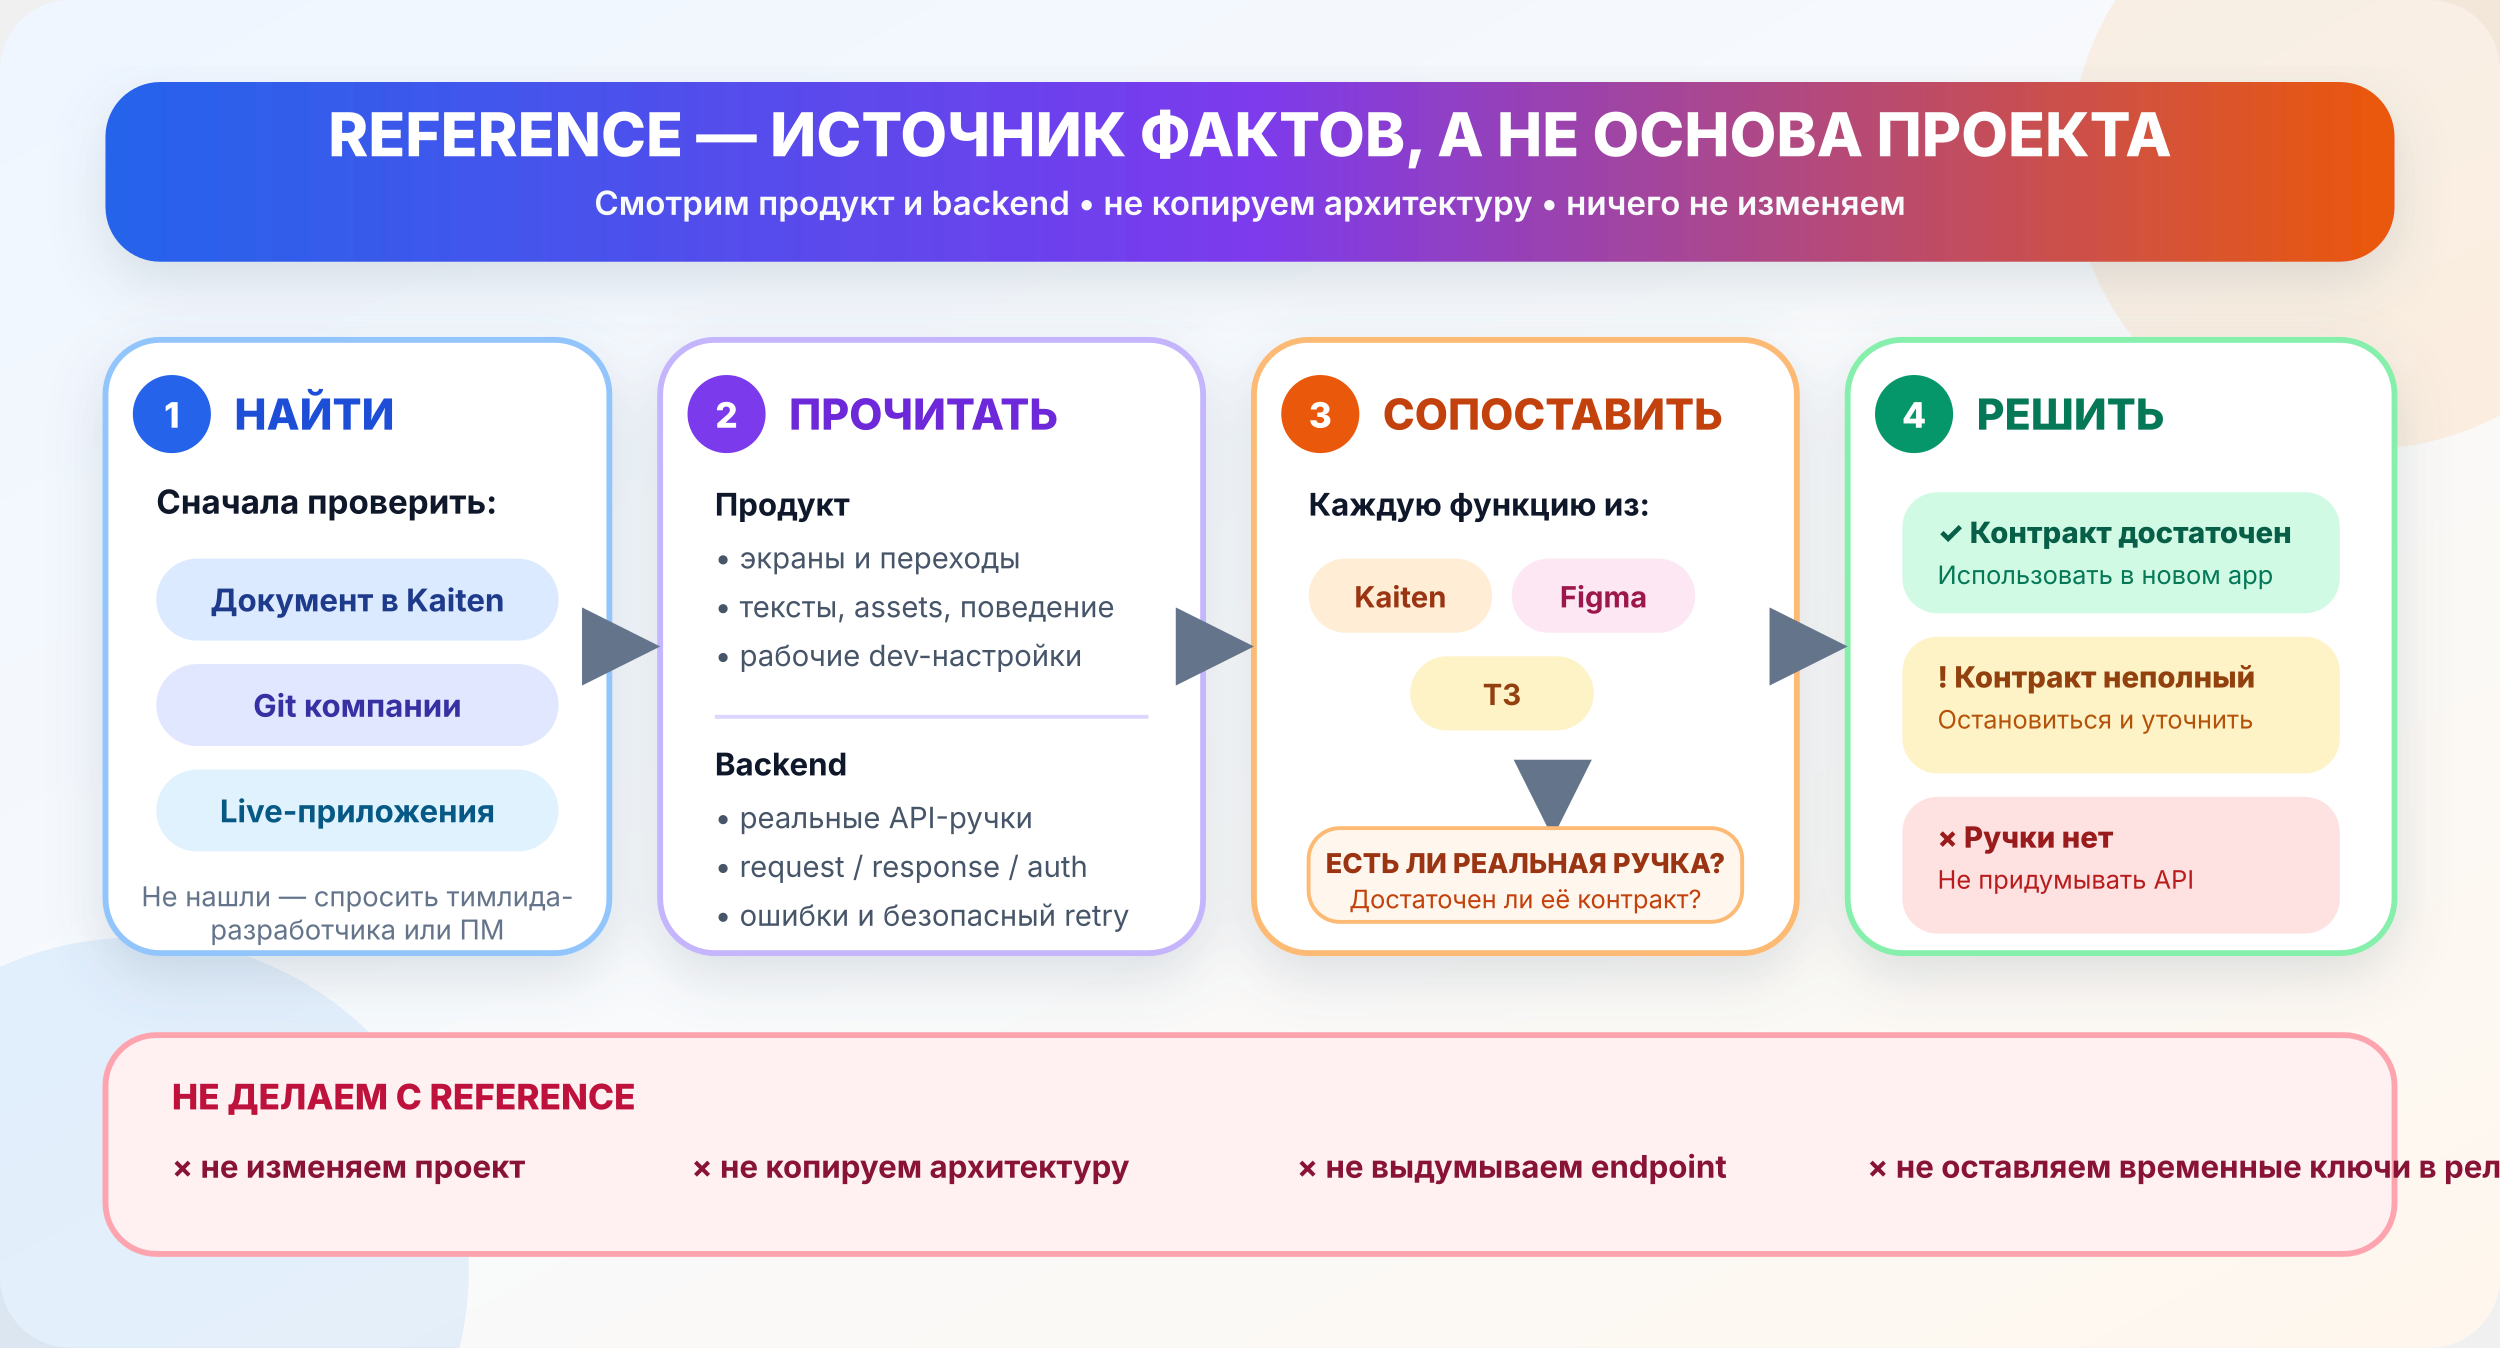
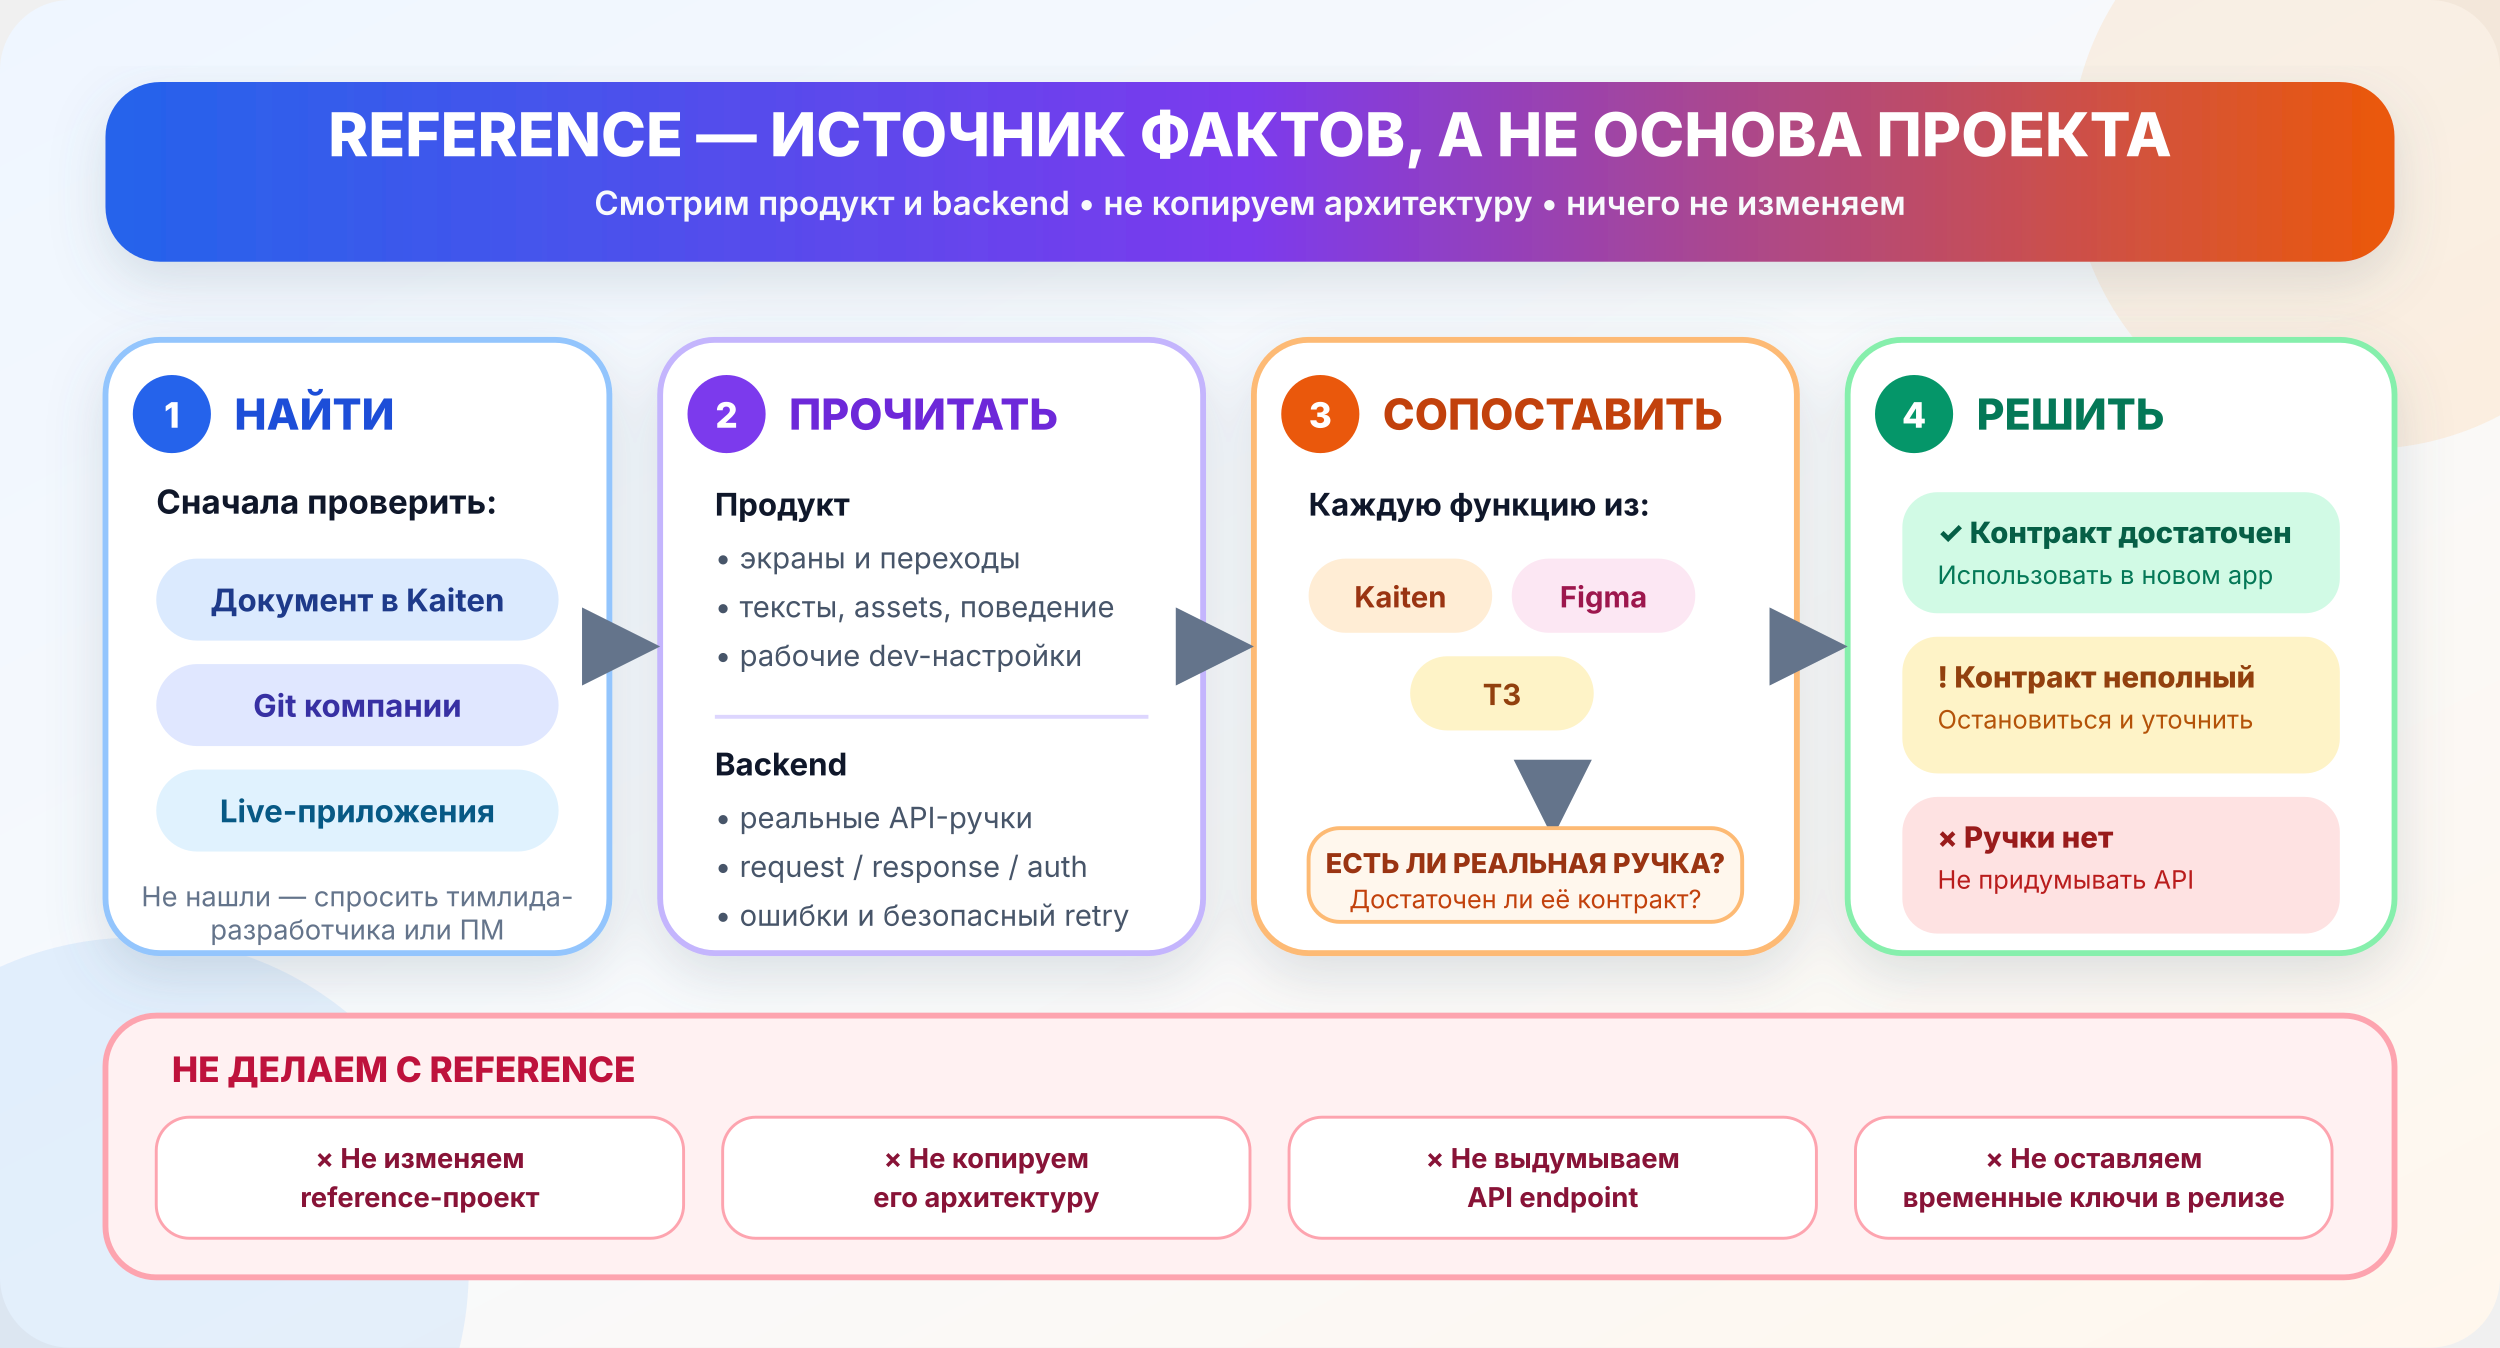
<svg xmlns="http://www.w3.org/2000/svg" width="1280" height="690" viewBox="0 0 1280 690" role="img" aria-labelledby="title description">
  <defs>
    <linearGradient id="background" x1="0" y1="0" x2="1" y2="1">
      <stop offset="0" stop-color="#EFF6FF" />
      <stop offset="0.5" stop-color="#F8FAFC" />
      <stop offset="1" stop-color="#FFF7ED" />
    </linearGradient>
    <linearGradient id="header" x1="0" y1="0" x2="1" y2="0">
      <stop offset="0" stop-color="#2563EB" />
      <stop offset="0.5" stop-color="#7C3AED" />
      <stop offset="1" stop-color="#EA580C" />
    </linearGradient>
    <filter id="shadow" x="-20%" y="-20%" width="140%" height="160%">
      <feDropShadow dx="0" dy="10" stdDeviation="14" flood-color="#64748B" flood-opacity="0.2" />
    </filter>
    <marker id="arrow" markerWidth="10" markerHeight="10" refX="8" refY="5" orient="auto">
      <path d="M0 0L10 5L0 10Z" fill="#64748B" />
    </marker>
  </defs>
  <rect width="1280" height="690" rx="36" fill="url(#background)" />
  <circle cx="1210" cy="80" r="150" fill="#FDBA74" opacity="0.18" />
  <circle cx="70" cy="650" r="170" fill="#60A5FA" opacity="0.14" />
  <rect x="54" y="42" width="1172" height="92" rx="28" fill="url(#header)" filter="url(#shadow)" />
  <text x="640" y="80" text-anchor="middle" fill="#FFFFFF" font-family="-apple-system,BlinkMacSystemFont,Segoe UI,sans-serif" font-size="31" font-weight="800">REFERENCE — ИСТОЧНИК ФАКТОВ, А НЕ ОСНОВА ПРОЕКТА</text>
  <text x="640" y="110" text-anchor="middle" fill="#F8FAFC" font-family="-apple-system,BlinkMacSystemFont,Segoe UI,sans-serif" font-size="17" font-weight="600">Смотрим продукт и backend • не копируем архитектуру • ничего не изменяем</text>
  <g filter="url(#shadow)">
    <rect x="54" y="174" width="258" height="314" rx="28" fill="#FFFFFF" stroke="#93C5FD" stroke-width="3" />
    <rect x="338" y="174" width="278" height="314" rx="28" fill="#FFFFFF" stroke="#C4B5FD" stroke-width="3" />
    <rect x="642" y="174" width="278" height="314" rx="28" fill="#FFFFFF" stroke="#FDBA74" stroke-width="3" />
    <rect x="946" y="174" width="280" height="314" rx="28" fill="#FFFFFF" stroke="#86EFAC" stroke-width="3" />
  </g>
  <circle cx="88" cy="212" r="20" fill="#2563EB" />
  <text x="88" y="219" text-anchor="middle" fill="#FFFFFF" font-family="-apple-system,BlinkMacSystemFont,Segoe UI,sans-serif" font-size="18" font-weight="800">1</text>
  <text x="120" y="220" fill="#1D4ED8" font-family="-apple-system,BlinkMacSystemFont,Segoe UI,sans-serif" font-size="22" font-weight="800">НАЙТИ</text>
  <text x="80" y="263" fill="#0F172A" font-family="-apple-system,BlinkMacSystemFont,Segoe UI,sans-serif" font-size="17" font-weight="700">Сначала проверить:</text>
  <g font-family="-apple-system,BlinkMacSystemFont,Segoe UI,sans-serif" font-size="16" font-weight="700" text-anchor="middle">
    <rect x="80" y="286" width="206" height="42" rx="21" fill="#DBEAFE" />
    <text x="183" y="313" fill="#1E3A8A">Документ в Kaiten</text>
    <rect x="80" y="340" width="206" height="42" rx="21" fill="#E0E7FF" />
    <text x="183" y="367" fill="#3730A3">Git компании</text>
    <rect x="80" y="394" width="206" height="42" rx="21" fill="#E0F2FE" />
    <text x="183" y="421" fill="#075985">Live-приложения</text>
  </g>
  <text x="183" y="464" text-anchor="middle" fill="#64748B" font-family="-apple-system,BlinkMacSystemFont,Segoe UI,sans-serif" font-size="14">Не нашли — спросить тимлида-</text>
  <text x="183" y="481" text-anchor="middle" fill="#64748B" font-family="-apple-system,BlinkMacSystemFont,Segoe UI,sans-serif" font-size="14">разработчика или ПМ</text>
  <circle cx="372" cy="212" r="20" fill="#7C3AED" />
  <text x="372" y="219" text-anchor="middle" fill="#FFFFFF" font-family="-apple-system,BlinkMacSystemFont,Segoe UI,sans-serif" font-size="18" font-weight="800">2</text>
  <text x="404" y="220" fill="#6D28D9" font-family="-apple-system,BlinkMacSystemFont,Segoe UI,sans-serif" font-size="22" font-weight="800">ПРОЧИТАТЬ</text>
  <text x="366" y="264" fill="#0F172A" font-family="-apple-system,BlinkMacSystemFont,Segoe UI,sans-serif" font-size="16" font-weight="700">Продукт</text>
  <text x="366" y="291" fill="#475569" font-family="-apple-system,BlinkMacSystemFont,Segoe UI,sans-serif" font-size="15">• экраны и переходы</text>
  <text x="366" y="316" fill="#475569" font-family="-apple-system,BlinkMacSystemFont,Segoe UI,sans-serif" font-size="15">• тексты, assets, поведение</text>
  <text x="366" y="341" fill="#475569" font-family="-apple-system,BlinkMacSystemFont,Segoe UI,sans-serif" font-size="15">• рабочие dev-настройки</text>
  <rect x="366" y="366" width="222" height="2" fill="#DDD6FE" />
  <text x="366" y="397" fill="#0F172A" font-family="-apple-system,BlinkMacSystemFont,Segoe UI,sans-serif" font-size="16" font-weight="700">Backend</text>
  <text x="366" y="424" fill="#475569" font-family="-apple-system,BlinkMacSystemFont,Segoe UI,sans-serif" font-size="15">• реальные API-ручки</text>
  <text x="366" y="449" fill="#475569" font-family="-apple-system,BlinkMacSystemFont,Segoe UI,sans-serif" font-size="15">• request / response / auth</text>
  <text x="366" y="474" fill="#475569" font-family="-apple-system,BlinkMacSystemFont,Segoe UI,sans-serif" font-size="15">• ошибки и безопасный retry</text>
  <circle cx="676" cy="212" r="20" fill="#EA580C" />
  <text x="676" y="219" text-anchor="middle" fill="#FFFFFF" font-family="-apple-system,BlinkMacSystemFont,Segoe UI,sans-serif" font-size="18" font-weight="800">3</text>
  <text x="708" y="220" fill="#C2410C" font-family="-apple-system,BlinkMacSystemFont,Segoe UI,sans-serif" font-size="22" font-weight="800">СОПОСТАВИТЬ</text>
  <text x="670" y="264" fill="#0F172A" font-family="-apple-system,BlinkMacSystemFont,Segoe UI,sans-serif" font-size="16" font-weight="700">Каждую функцию из:</text>
  <g font-family="-apple-system,BlinkMacSystemFont,Segoe UI,sans-serif" font-size="15" font-weight="700" text-anchor="middle">
    <rect x="670" y="286" width="94" height="38" rx="19" fill="#FFEDD5" />
    <text x="717" y="311" fill="#9A3412">Kaiten</text>
    <rect x="774" y="286" width="94" height="38" rx="19" fill="#FCE7F3" />
    <text x="821" y="311" fill="#9D174D">Figma</text>
    <rect x="722" y="336" width="94" height="38" rx="19" fill="#FEF3C7" />
    <text x="769" y="361" fill="#92400E">ТЗ</text>
  </g>
  <path d="M795 393V421" stroke="#EA580C" stroke-width="4" stroke-linecap="round" marker-end="url(#arrow)" />
  <rect x="670" y="424" width="222" height="48" rx="16" fill="#FFF7ED" stroke="#FDBA74" stroke-width="2" />
  <text x="781" y="447" text-anchor="middle" fill="#9A3412" font-family="-apple-system,BlinkMacSystemFont,Segoe UI,sans-serif" font-size="14" font-weight="800">ЕСТЬ ЛИ РЕАЛЬНАЯ РУЧКА?</text>
  <text x="781" y="465" text-anchor="middle" fill="#C2410C" font-family="-apple-system,BlinkMacSystemFont,Segoe UI,sans-serif" font-size="13">Достаточен ли её контракт?</text>
  <circle cx="980" cy="212" r="20" fill="#059669" />
  <text x="980" y="219" text-anchor="middle" fill="#FFFFFF" font-family="-apple-system,BlinkMacSystemFont,Segoe UI,sans-serif" font-size="18" font-weight="800">4</text>
  <text x="1012" y="220" fill="#047857" font-family="-apple-system,BlinkMacSystemFont,Segoe UI,sans-serif" font-size="22" font-weight="800">РЕШИТЬ</text>
  <rect x="974" y="252" width="224" height="62" rx="18" fill="#D1FAE5" />
  <text x="992" y="278" fill="#065F46" font-family="-apple-system,BlinkMacSystemFont,Segoe UI,sans-serif" font-size="15" font-weight="800">✓ Контракт достаточен</text>
  <text x="992" y="299" fill="#047857" font-family="-apple-system,BlinkMacSystemFont,Segoe UI,sans-serif" font-size="13">Использовать в новом app</text>
  <rect x="974" y="326" width="224" height="70" rx="18" fill="#FEF3C7" />
  <text x="992" y="352" fill="#92400E" font-family="-apple-system,BlinkMacSystemFont,Segoe UI,sans-serif" font-size="15" font-weight="800">! Контракт неполный</text>
  <text x="992" y="373" fill="#B45309" font-family="-apple-system,BlinkMacSystemFont,Segoe UI,sans-serif" font-size="13">Остановиться и уточнить</text>
  <rect x="974" y="408" width="224" height="70" rx="18" fill="#FEE2E2" />
  <text x="992" y="434" fill="#991B1B" font-family="-apple-system,BlinkMacSystemFont,Segoe UI,sans-serif" font-size="15" font-weight="800">× Ручки нет</text>
  <text x="992" y="455" fill="#B91C1C" font-family="-apple-system,BlinkMacSystemFont,Segoe UI,sans-serif" font-size="13">Не придумывать API</text>
  <path d="M312 331H330" stroke="#64748B" stroke-width="4" stroke-linecap="round" marker-end="url(#arrow)" />
  <path d="M616 331H634" stroke="#64748B" stroke-width="4" stroke-linecap="round" marker-end="url(#arrow)" />
  <path d="M920 331H938" stroke="#64748B" stroke-width="4" stroke-linecap="round" marker-end="url(#arrow)" />
-   <rect x="54" y="530" width="1172" height="112" rx="26" fill="#FFF1F2" stroke="#FDA4AF" stroke-width="3" />
-   <text x="88" y="568" fill="#BE123C" font-family="-apple-system,BlinkMacSystemFont,Segoe UI,sans-serif" font-size="18" font-weight="800">НЕ ДЕЛАЕМ С REFERENCE</text>
-   <g fill="#881337" font-family="-apple-system,BlinkMacSystemFont,Segoe UI,sans-serif" font-size="16" font-weight="700">
-     <text x="88" y="603">× не изменяем проект</text>
-     <text x="354" y="603">× не копируем архитектуру</text>
-     <text x="664" y="603">× не выдумываем endpoint</text>
-     <text x="956" y="603">× не оставляем временные ключи в релизе</text>
+   <rect x="54" y="520" width="1172" height="134" rx="26" fill="#FFF1F2" stroke="#FDA4AF" stroke-width="3" />
+   <text x="88" y="554" fill="#BE123C" font-family="-apple-system,BlinkMacSystemFont,Segoe UI,sans-serif" font-size="18" font-weight="800">НЕ ДЕЛАЕМ С REFERENCE</text>
+   <g fill="#FFFFFF" stroke="#FDA4AF" stroke-width="1.5">
+     <rect x="80" y="572" width="270" height="62" rx="17" />
+     <rect x="370" y="572" width="270" height="62" rx="17" />
+     <rect x="660" y="572" width="270" height="62" rx="17" />
+     <rect x="950" y="572" width="244" height="62" rx="17" />
+   </g>
+   <g fill="#881337" font-family="-apple-system,BlinkMacSystemFont,Segoe UI,sans-serif" font-size="14" font-weight="700" text-anchor="middle">
+     <text x="215" y="598">× Не изменяем</text>
+     <text x="215" y="618">reference-проект</text>
+     <text x="505" y="598">× Не копируем</text>
+     <text x="505" y="618">его архитектуру</text>
+     <text x="795" y="598">× Не выдумываем</text>
+     <text x="795" y="618">API endpoint</text>
+     <text x="1072" y="598">× Не оставляем</text>
+     <text x="1072" y="618">временные ключи в релизе</text>
  </g>
</svg>
